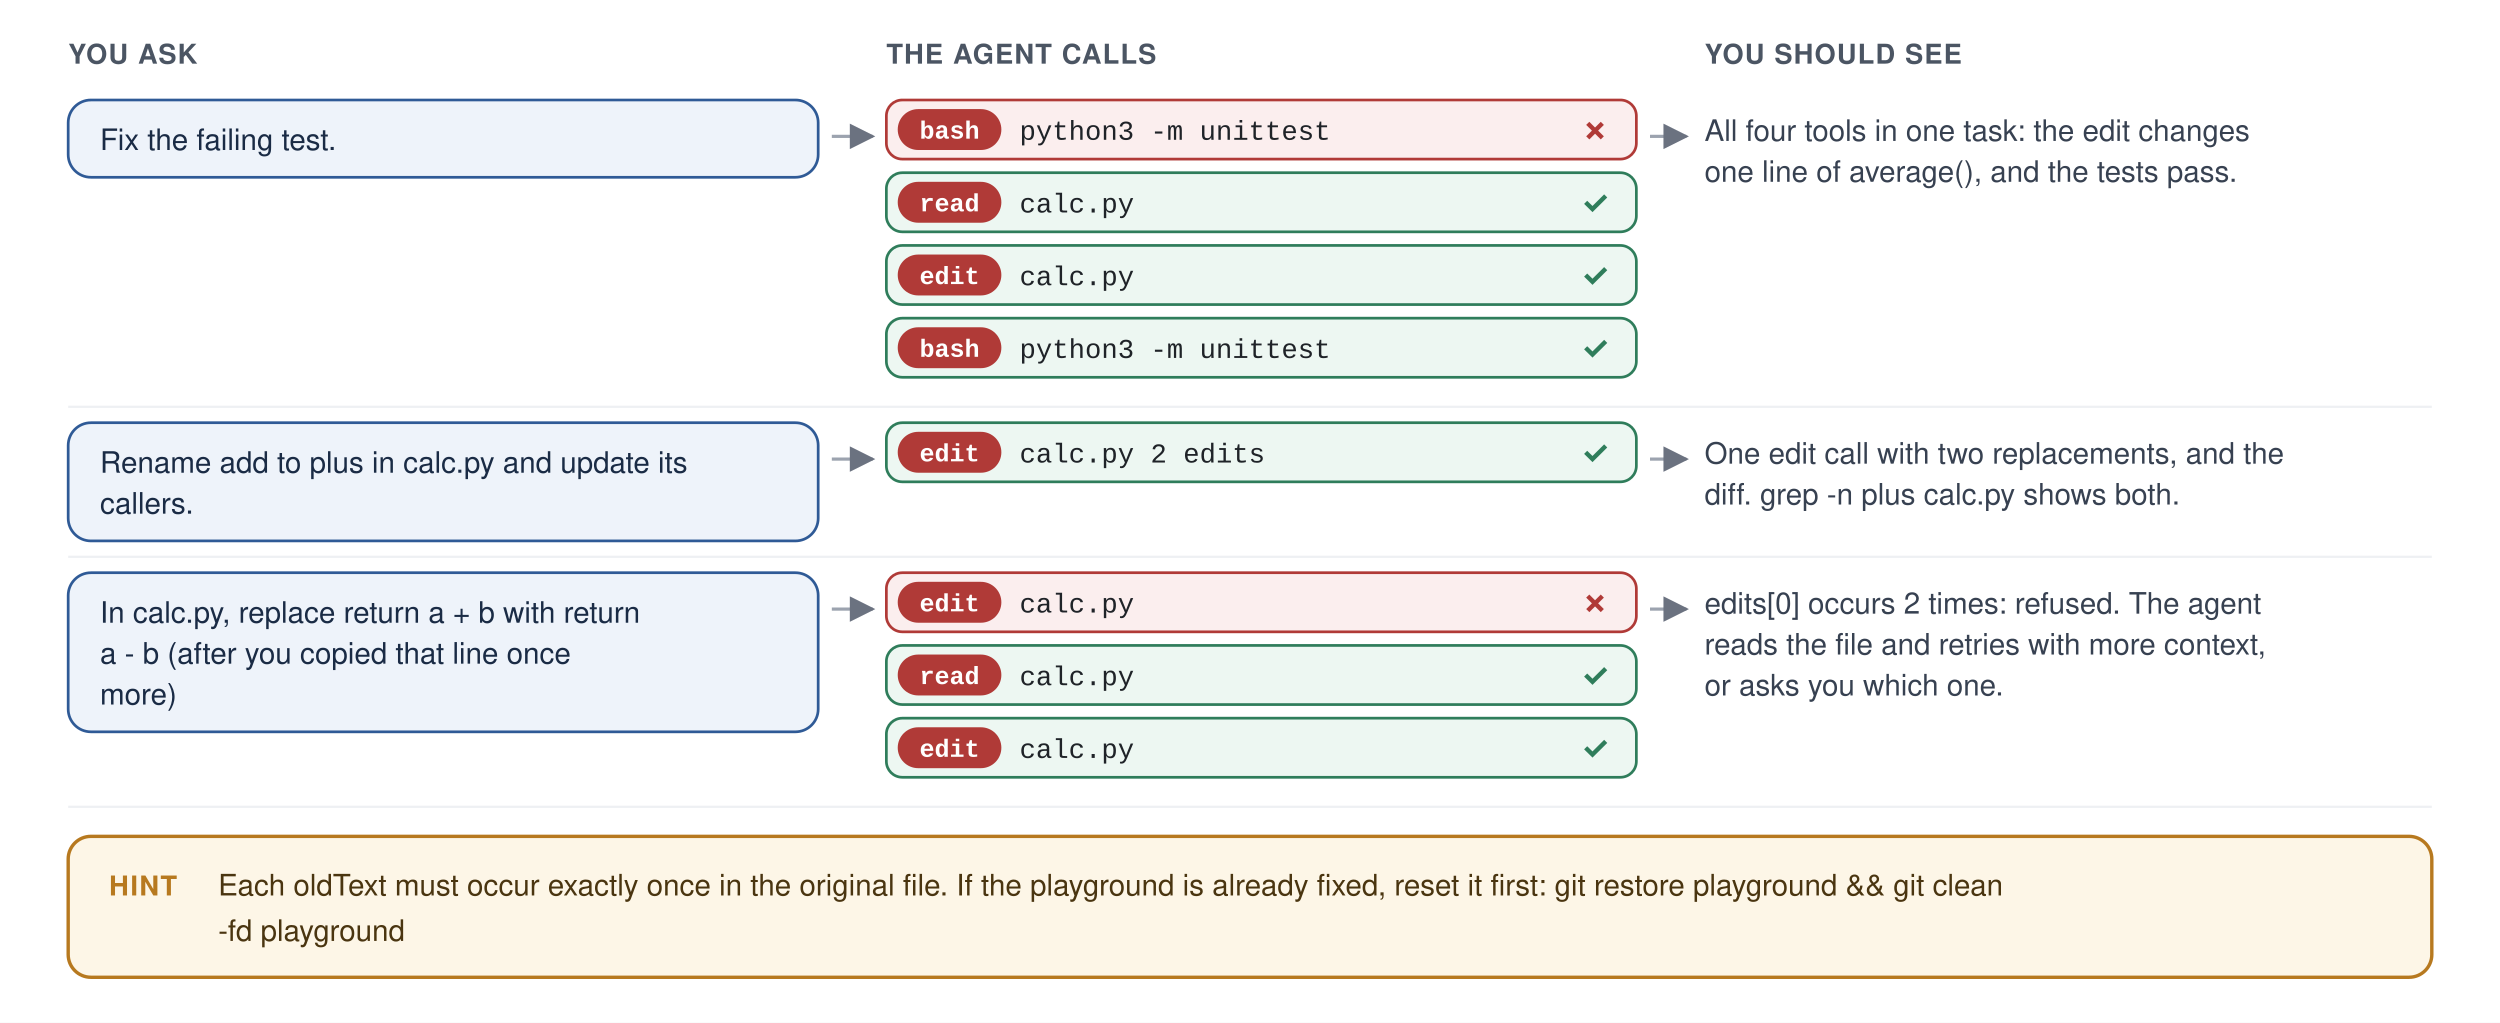
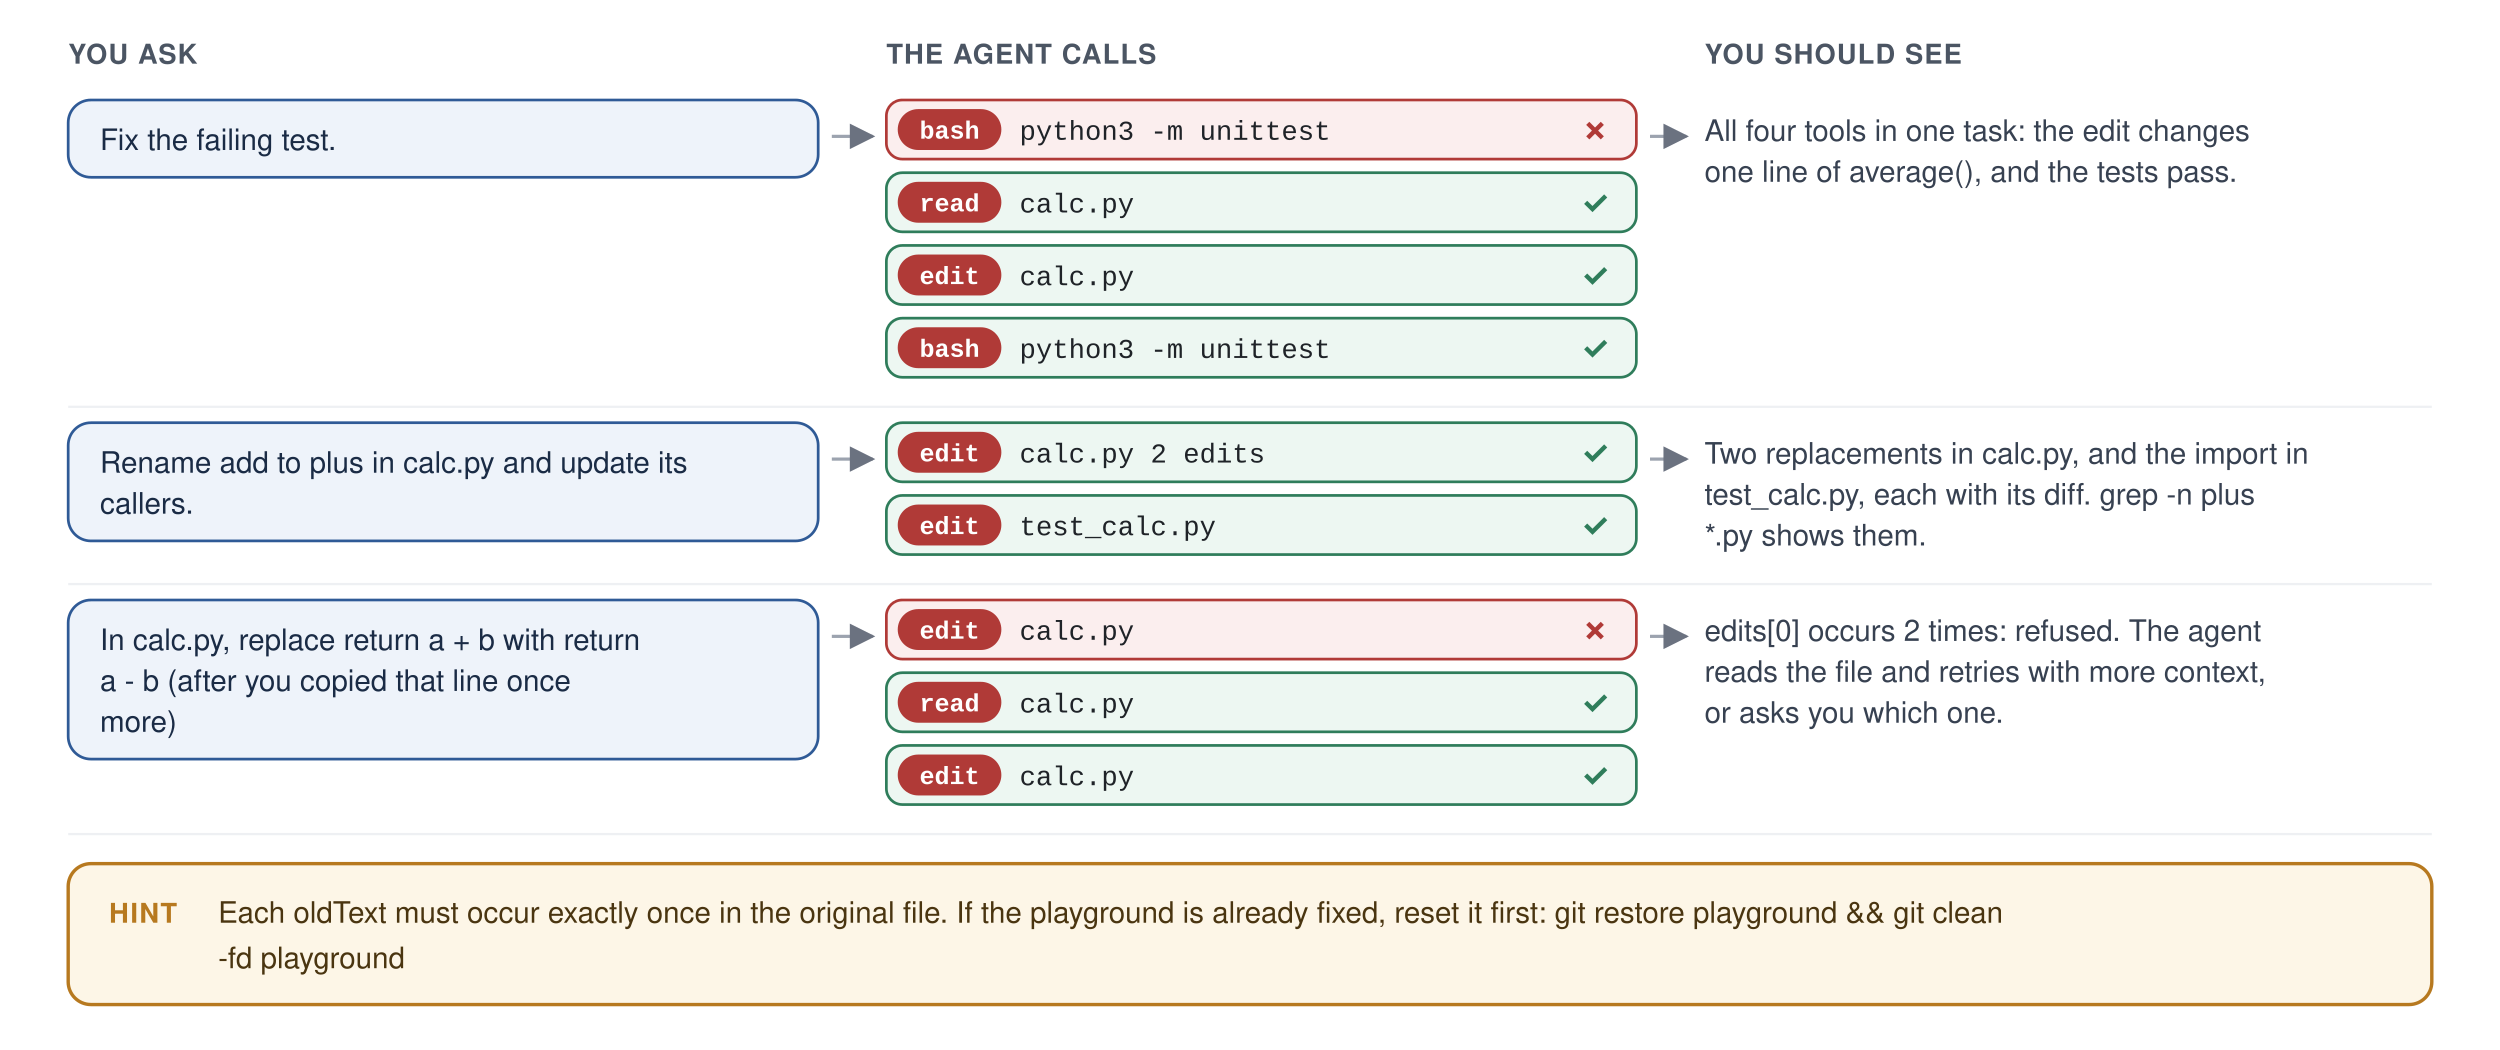
- <svg xmlns="http://www.w3.org/2000/svg" width="1100" height="450" viewBox="0 0 1100 450" font-family="-apple-system, 'Segoe UI', Helvetica, Arial, sans-serif" font-size="14">
+ <svg xmlns="http://www.w3.org/2000/svg" width="1100" height="462" viewBox="0 0 1100 462" font-family="-apple-system, 'Segoe UI', Helvetica, Arial, sans-serif" font-size="14">
  <defs>
    <marker id="arrow" viewBox="0 0 10 10" refX="9" refY="5" markerWidth="8" markerHeight="8" orient="auto-start-reverse">
      <path d="M 0 0 L 10 5 L 0 10 z" fill="#6b7280" />
    </marker>
  </defs>
  <rect width="100%" height="100%" fill="#ffffff" />
  <text x="30" y="28" fill="#4b5563" font-size="12" font-weight="700" letter-spacing="0.5">YOU ASK</text>
  <text x="390" y="28" fill="#4b5563" font-size="12" font-weight="700" letter-spacing="0.5">THE AGENT CALLS</text>
  <text x="750" y="28" fill="#4b5563" font-size="12" font-weight="700" letter-spacing="0.5">YOU SHOULD SEE</text>
  <rect x="30" y="44" width="330" height="34" rx="10" fill="#eef3fa" stroke="#2f5a96" stroke-width="1.2" />
  <text x="44" y="66" fill="#1a2b45" font-size="13" font-weight="400" text-anchor="start">Fix the failing test.</text>
  <rect x="390" y="44" width="330" height="26" rx="7" fill="#fbeeee" stroke="#b03a37" stroke-width="1.2" />
  <rect x="395" y="48" width="45.6" height="18" rx="9" fill="#b03a37" />
  <text x="417.8" y="61" fill="#fff" font-size="11" font-weight="700" text-anchor="middle" font-family="ui-monospace, SFMono-Regular, Menlo, Consolas, 'Liberation Mono', monospace">bash</text>
  <text x="448.6" y="61.5" fill="#1f2328" font-size="12" font-family="ui-monospace, SFMono-Regular, Menlo, Consolas, 'Liberation Mono', monospace">python3 -m unittest</text>
  <text x="708" y="62" fill="#b03a37" font-size="14" font-weight="700" text-anchor="end">✗</text>
  <rect x="390" y="76" width="330" height="26" rx="7" fill="#edf7f2" stroke="#2f7d5b" stroke-width="1.2" />
  <rect x="395" y="80" width="45.6" height="18" rx="9" fill="#b03a37" />
  <text x="417.8" y="93" fill="#fff" font-size="11" font-weight="700" text-anchor="middle" font-family="ui-monospace, SFMono-Regular, Menlo, Consolas, 'Liberation Mono', monospace">read</text>
  <text x="448.6" y="93.5" fill="#1f2328" font-size="12" font-family="ui-monospace, SFMono-Regular, Menlo, Consolas, 'Liberation Mono', monospace">calc.py</text>
  <text x="708" y="94" fill="#2f7d5b" font-size="14" font-weight="700" text-anchor="end">✓</text>
  <rect x="390" y="108" width="330" height="26" rx="7" fill="#edf7f2" stroke="#2f7d5b" stroke-width="1.2" />
  <rect x="395" y="112" width="45.6" height="18" rx="9" fill="#b03a37" />
  <text x="417.8" y="125" fill="#fff" font-size="11" font-weight="700" text-anchor="middle" font-family="ui-monospace, SFMono-Regular, Menlo, Consolas, 'Liberation Mono', monospace">edit</text>
  <text x="448.6" y="125.5" fill="#1f2328" font-size="12" font-family="ui-monospace, SFMono-Regular, Menlo, Consolas, 'Liberation Mono', monospace">calc.py</text>
  <text x="708" y="126" fill="#2f7d5b" font-size="14" font-weight="700" text-anchor="end">✓</text>
  <rect x="390" y="140" width="330" height="26" rx="7" fill="#edf7f2" stroke="#2f7d5b" stroke-width="1.2" />
  <rect x="395" y="144" width="45.6" height="18" rx="9" fill="#b03a37" />
  <text x="417.8" y="157" fill="#fff" font-size="11" font-weight="700" text-anchor="middle" font-family="ui-monospace, SFMono-Regular, Menlo, Consolas, 'Liberation Mono', monospace">bash</text>
  <text x="448.6" y="157.5" fill="#1f2328" font-size="12" font-family="ui-monospace, SFMono-Regular, Menlo, Consolas, 'Liberation Mono', monospace">python3 -m unittest</text>
  <text x="708" y="158" fill="#2f7d5b" font-size="14" font-weight="700" text-anchor="end">✓</text>
  <text x="750" y="62" fill="#374151" font-size="13" font-weight="400" text-anchor="start">All four tools in one task: the edit changes</text>
  <text x="750" y="80" fill="#374151" font-size="13" font-weight="400" text-anchor="start">one line of average(), and the tests pass.</text>
  <line x1="366" y1="60" x2="384" y2="60" stroke="#9ca3af" stroke-width="1.4" marker-end="url(#arrow)" />
  <line x1="726" y1="60" x2="742" y2="60" stroke="#9ca3af" stroke-width="1.4" marker-end="url(#arrow)" />
  <line x1="30" y1="179" x2="1070" y2="179" stroke="#eef0f3" />
  <rect x="30" y="186" width="330" height="52" rx="10" fill="#eef3fa" stroke="#2f5a96" stroke-width="1.2" />
  <text x="44" y="208" fill="#1a2b45" font-size="13" font-weight="400" text-anchor="start">Rename add to plus in calc.py and update its</text>
  <text x="44" y="226" fill="#1a2b45" font-size="13" font-weight="400" text-anchor="start">callers.</text>
  <rect x="390" y="186" width="330" height="26" rx="7" fill="#edf7f2" stroke="#2f7d5b" stroke-width="1.2" />
  <rect x="395" y="190" width="45.6" height="18" rx="9" fill="#b03a37" />
  <text x="417.8" y="203" fill="#fff" font-size="11" font-weight="700" text-anchor="middle" font-family="ui-monospace, SFMono-Regular, Menlo, Consolas, 'Liberation Mono', monospace">edit</text>
  <text x="448.6" y="203.5" fill="#1f2328" font-size="12" font-family="ui-monospace, SFMono-Regular, Menlo, Consolas, 'Liberation Mono', monospace">calc.py  2 edits</text>
  <text x="708" y="204" fill="#2f7d5b" font-size="14" font-weight="700" text-anchor="end">✓</text>
-   <text x="750" y="204" fill="#374151" font-size="13" font-weight="400" text-anchor="start">One edit call with two replacements, and the</text>
-   <text x="750" y="222" fill="#374151" font-size="13" font-weight="400" text-anchor="start">diff. grep -n plus calc.py shows both.</text>
+   <rect x="390" y="218" width="330" height="26" rx="7" fill="#edf7f2" stroke="#2f7d5b" stroke-width="1.2" />
+   <rect x="395" y="222" width="45.6" height="18" rx="9" fill="#b03a37" />
+   <text x="417.8" y="235" fill="#fff" font-size="11" font-weight="700" text-anchor="middle" font-family="ui-monospace, SFMono-Regular, Menlo, Consolas, 'Liberation Mono', monospace">edit</text>
+   <text x="448.6" y="235.5" fill="#1f2328" font-size="12" font-family="ui-monospace, SFMono-Regular, Menlo, Consolas, 'Liberation Mono', monospace">test_calc.py</text>
+   <text x="708" y="236" fill="#2f7d5b" font-size="14" font-weight="700" text-anchor="end">✓</text>
+   <text x="750" y="204" fill="#374151" font-size="13" font-weight="400" text-anchor="start">Two replacements in calc.py, and the import in</text>
+   <text x="750" y="222" fill="#374151" font-size="13" font-weight="400" text-anchor="start">test_calc.py, each with its diff. grep -n plus</text>
+   <text x="750" y="240" fill="#374151" font-size="13" font-weight="400" text-anchor="start">*.py shows them.</text>
  <line x1="366" y1="202" x2="384" y2="202" stroke="#9ca3af" stroke-width="1.4" marker-end="url(#arrow)" />
  <line x1="726" y1="202" x2="742" y2="202" stroke="#9ca3af" stroke-width="1.4" marker-end="url(#arrow)" />
-   <line x1="30" y1="245" x2="1070" y2="245" stroke="#eef0f3" />
-   <rect x="30" y="252" width="330" height="70" rx="10" fill="#eef3fa" stroke="#2f5a96" stroke-width="1.2" />
-   <text x="44" y="274" fill="#1a2b45" font-size="13" font-weight="400" text-anchor="start">In calc.py, replace return a + b with return</text>
-   <text x="44" y="292" fill="#1a2b45" font-size="13" font-weight="400" text-anchor="start">a - b  (after you copied that line once</text>
-   <text x="44" y="310" fill="#1a2b45" font-size="13" font-weight="400" text-anchor="start">more)</text>
-   <rect x="390" y="252" width="330" height="26" rx="7" fill="#fbeeee" stroke="#b03a37" stroke-width="1.2" />
-   <rect x="395" y="256" width="45.6" height="18" rx="9" fill="#b03a37" />
-   <text x="417.8" y="269" fill="#fff" font-size="11" font-weight="700" text-anchor="middle" font-family="ui-monospace, SFMono-Regular, Menlo, Consolas, 'Liberation Mono', monospace">edit</text>
-   <text x="448.6" y="269.5" fill="#1f2328" font-size="12" font-family="ui-monospace, SFMono-Regular, Menlo, Consolas, 'Liberation Mono', monospace">calc.py</text>
-   <text x="708" y="270" fill="#b03a37" font-size="14" font-weight="700" text-anchor="end">✗</text>
-   <rect x="390" y="284" width="330" height="26" rx="7" fill="#edf7f2" stroke="#2f7d5b" stroke-width="1.2" />
-   <rect x="395" y="288" width="45.6" height="18" rx="9" fill="#b03a37" />
-   <text x="417.8" y="301" fill="#fff" font-size="11" font-weight="700" text-anchor="middle" font-family="ui-monospace, SFMono-Regular, Menlo, Consolas, 'Liberation Mono', monospace">read</text>
-   <text x="448.6" y="301.5" fill="#1f2328" font-size="12" font-family="ui-monospace, SFMono-Regular, Menlo, Consolas, 'Liberation Mono', monospace">calc.py</text>
-   <text x="708" y="302" fill="#2f7d5b" font-size="14" font-weight="700" text-anchor="end">✓</text>
-   <rect x="390" y="316" width="330" height="26" rx="7" fill="#edf7f2" stroke="#2f7d5b" stroke-width="1.2" />
-   <rect x="395" y="320" width="45.6" height="18" rx="9" fill="#b03a37" />
-   <text x="417.8" y="333" fill="#fff" font-size="11" font-weight="700" text-anchor="middle" font-family="ui-monospace, SFMono-Regular, Menlo, Consolas, 'Liberation Mono', monospace">edit</text>
-   <text x="448.6" y="333.5" fill="#1f2328" font-size="12" font-family="ui-monospace, SFMono-Regular, Menlo, Consolas, 'Liberation Mono', monospace">calc.py</text>
-   <text x="708" y="334" fill="#2f7d5b" font-size="14" font-weight="700" text-anchor="end">✓</text>
-   <text x="750" y="270" fill="#374151" font-size="13" font-weight="400" text-anchor="start">edits[0] occurs 2 times: refused. The agent</text>
-   <text x="750" y="288" fill="#374151" font-size="13" font-weight="400" text-anchor="start">reads the file and retries with more context,</text>
-   <text x="750" y="306" fill="#374151" font-size="13" font-weight="400" text-anchor="start">or asks you which one.</text>
-   <line x1="366" y1="268" x2="384" y2="268" stroke="#9ca3af" stroke-width="1.4" marker-end="url(#arrow)" />
-   <line x1="726" y1="268" x2="742" y2="268" stroke="#9ca3af" stroke-width="1.4" marker-end="url(#arrow)" />
-   <line x1="30" y1="355" x2="1070" y2="355" stroke="#eef0f3" />
-   <rect x="30" y="368" width="1040" height="62" rx="10" fill="#fdf6e7" stroke="#b7791f" stroke-width="1.5" />
-   <text x="48" y="394" fill="#b7791f" font-size="12" font-weight="700" letter-spacing="0.6">HINT</text>
-   <text x="96" y="394" fill="#4a3510" font-size="13" font-weight="400" text-anchor="start">Each oldText must occur exactly once in the original file. If the playground is already fixed, reset it first: git restore playground &amp;&amp; git clean</text>
-   <text x="96" y="414" fill="#4a3510" font-size="13" font-weight="400" text-anchor="start">-fd playground</text>
+   <line x1="30" y1="257" x2="1070" y2="257" stroke="#eef0f3" />
+   <rect x="30" y="264" width="330" height="70" rx="10" fill="#eef3fa" stroke="#2f5a96" stroke-width="1.2" />
+   <text x="44" y="286" fill="#1a2b45" font-size="13" font-weight="400" text-anchor="start">In calc.py, replace return a + b with return</text>
+   <text x="44" y="304" fill="#1a2b45" font-size="13" font-weight="400" text-anchor="start">a - b  (after you copied that line once</text>
+   <text x="44" y="322" fill="#1a2b45" font-size="13" font-weight="400" text-anchor="start">more)</text>
+   <rect x="390" y="264" width="330" height="26" rx="7" fill="#fbeeee" stroke="#b03a37" stroke-width="1.2" />
+   <rect x="395" y="268" width="45.6" height="18" rx="9" fill="#b03a37" />
+   <text x="417.8" y="281" fill="#fff" font-size="11" font-weight="700" text-anchor="middle" font-family="ui-monospace, SFMono-Regular, Menlo, Consolas, 'Liberation Mono', monospace">edit</text>
+   <text x="448.6" y="281.5" fill="#1f2328" font-size="12" font-family="ui-monospace, SFMono-Regular, Menlo, Consolas, 'Liberation Mono', monospace">calc.py</text>
+   <text x="708" y="282" fill="#b03a37" font-size="14" font-weight="700" text-anchor="end">✗</text>
+   <rect x="390" y="296" width="330" height="26" rx="7" fill="#edf7f2" stroke="#2f7d5b" stroke-width="1.2" />
+   <rect x="395" y="300" width="45.6" height="18" rx="9" fill="#b03a37" />
+   <text x="417.8" y="313" fill="#fff" font-size="11" font-weight="700" text-anchor="middle" font-family="ui-monospace, SFMono-Regular, Menlo, Consolas, 'Liberation Mono', monospace">read</text>
+   <text x="448.6" y="313.5" fill="#1f2328" font-size="12" font-family="ui-monospace, SFMono-Regular, Menlo, Consolas, 'Liberation Mono', monospace">calc.py</text>
+   <text x="708" y="314" fill="#2f7d5b" font-size="14" font-weight="700" text-anchor="end">✓</text>
+   <rect x="390" y="328" width="330" height="26" rx="7" fill="#edf7f2" stroke="#2f7d5b" stroke-width="1.2" />
+   <rect x="395" y="332" width="45.6" height="18" rx="9" fill="#b03a37" />
+   <text x="417.8" y="345" fill="#fff" font-size="11" font-weight="700" text-anchor="middle" font-family="ui-monospace, SFMono-Regular, Menlo, Consolas, 'Liberation Mono', monospace">edit</text>
+   <text x="448.6" y="345.5" fill="#1f2328" font-size="12" font-family="ui-monospace, SFMono-Regular, Menlo, Consolas, 'Liberation Mono', monospace">calc.py</text>
+   <text x="708" y="346" fill="#2f7d5b" font-size="14" font-weight="700" text-anchor="end">✓</text>
+   <text x="750" y="282" fill="#374151" font-size="13" font-weight="400" text-anchor="start">edits[0] occurs 2 times: refused. The agent</text>
+   <text x="750" y="300" fill="#374151" font-size="13" font-weight="400" text-anchor="start">reads the file and retries with more context,</text>
+   <text x="750" y="318" fill="#374151" font-size="13" font-weight="400" text-anchor="start">or asks you which one.</text>
+   <line x1="366" y1="280" x2="384" y2="280" stroke="#9ca3af" stroke-width="1.4" marker-end="url(#arrow)" />
+   <line x1="726" y1="280" x2="742" y2="280" stroke="#9ca3af" stroke-width="1.4" marker-end="url(#arrow)" />
+   <line x1="30" y1="367" x2="1070" y2="367" stroke="#eef0f3" />
+   <rect x="30" y="380" width="1040" height="62" rx="10" fill="#fdf6e7" stroke="#b7791f" stroke-width="1.5" />
+   <text x="48" y="406" fill="#b7791f" font-size="12" font-weight="700" letter-spacing="0.6">HINT</text>
+   <text x="96" y="406" fill="#4a3510" font-size="13" font-weight="400" text-anchor="start">Each oldText must occur exactly once in the original file. If the playground is already fixed, reset it first: git restore playground &amp;&amp; git clean</text>
+   <text x="96" y="426" fill="#4a3510" font-size="13" font-weight="400" text-anchor="start">-fd playground</text>
</svg>
